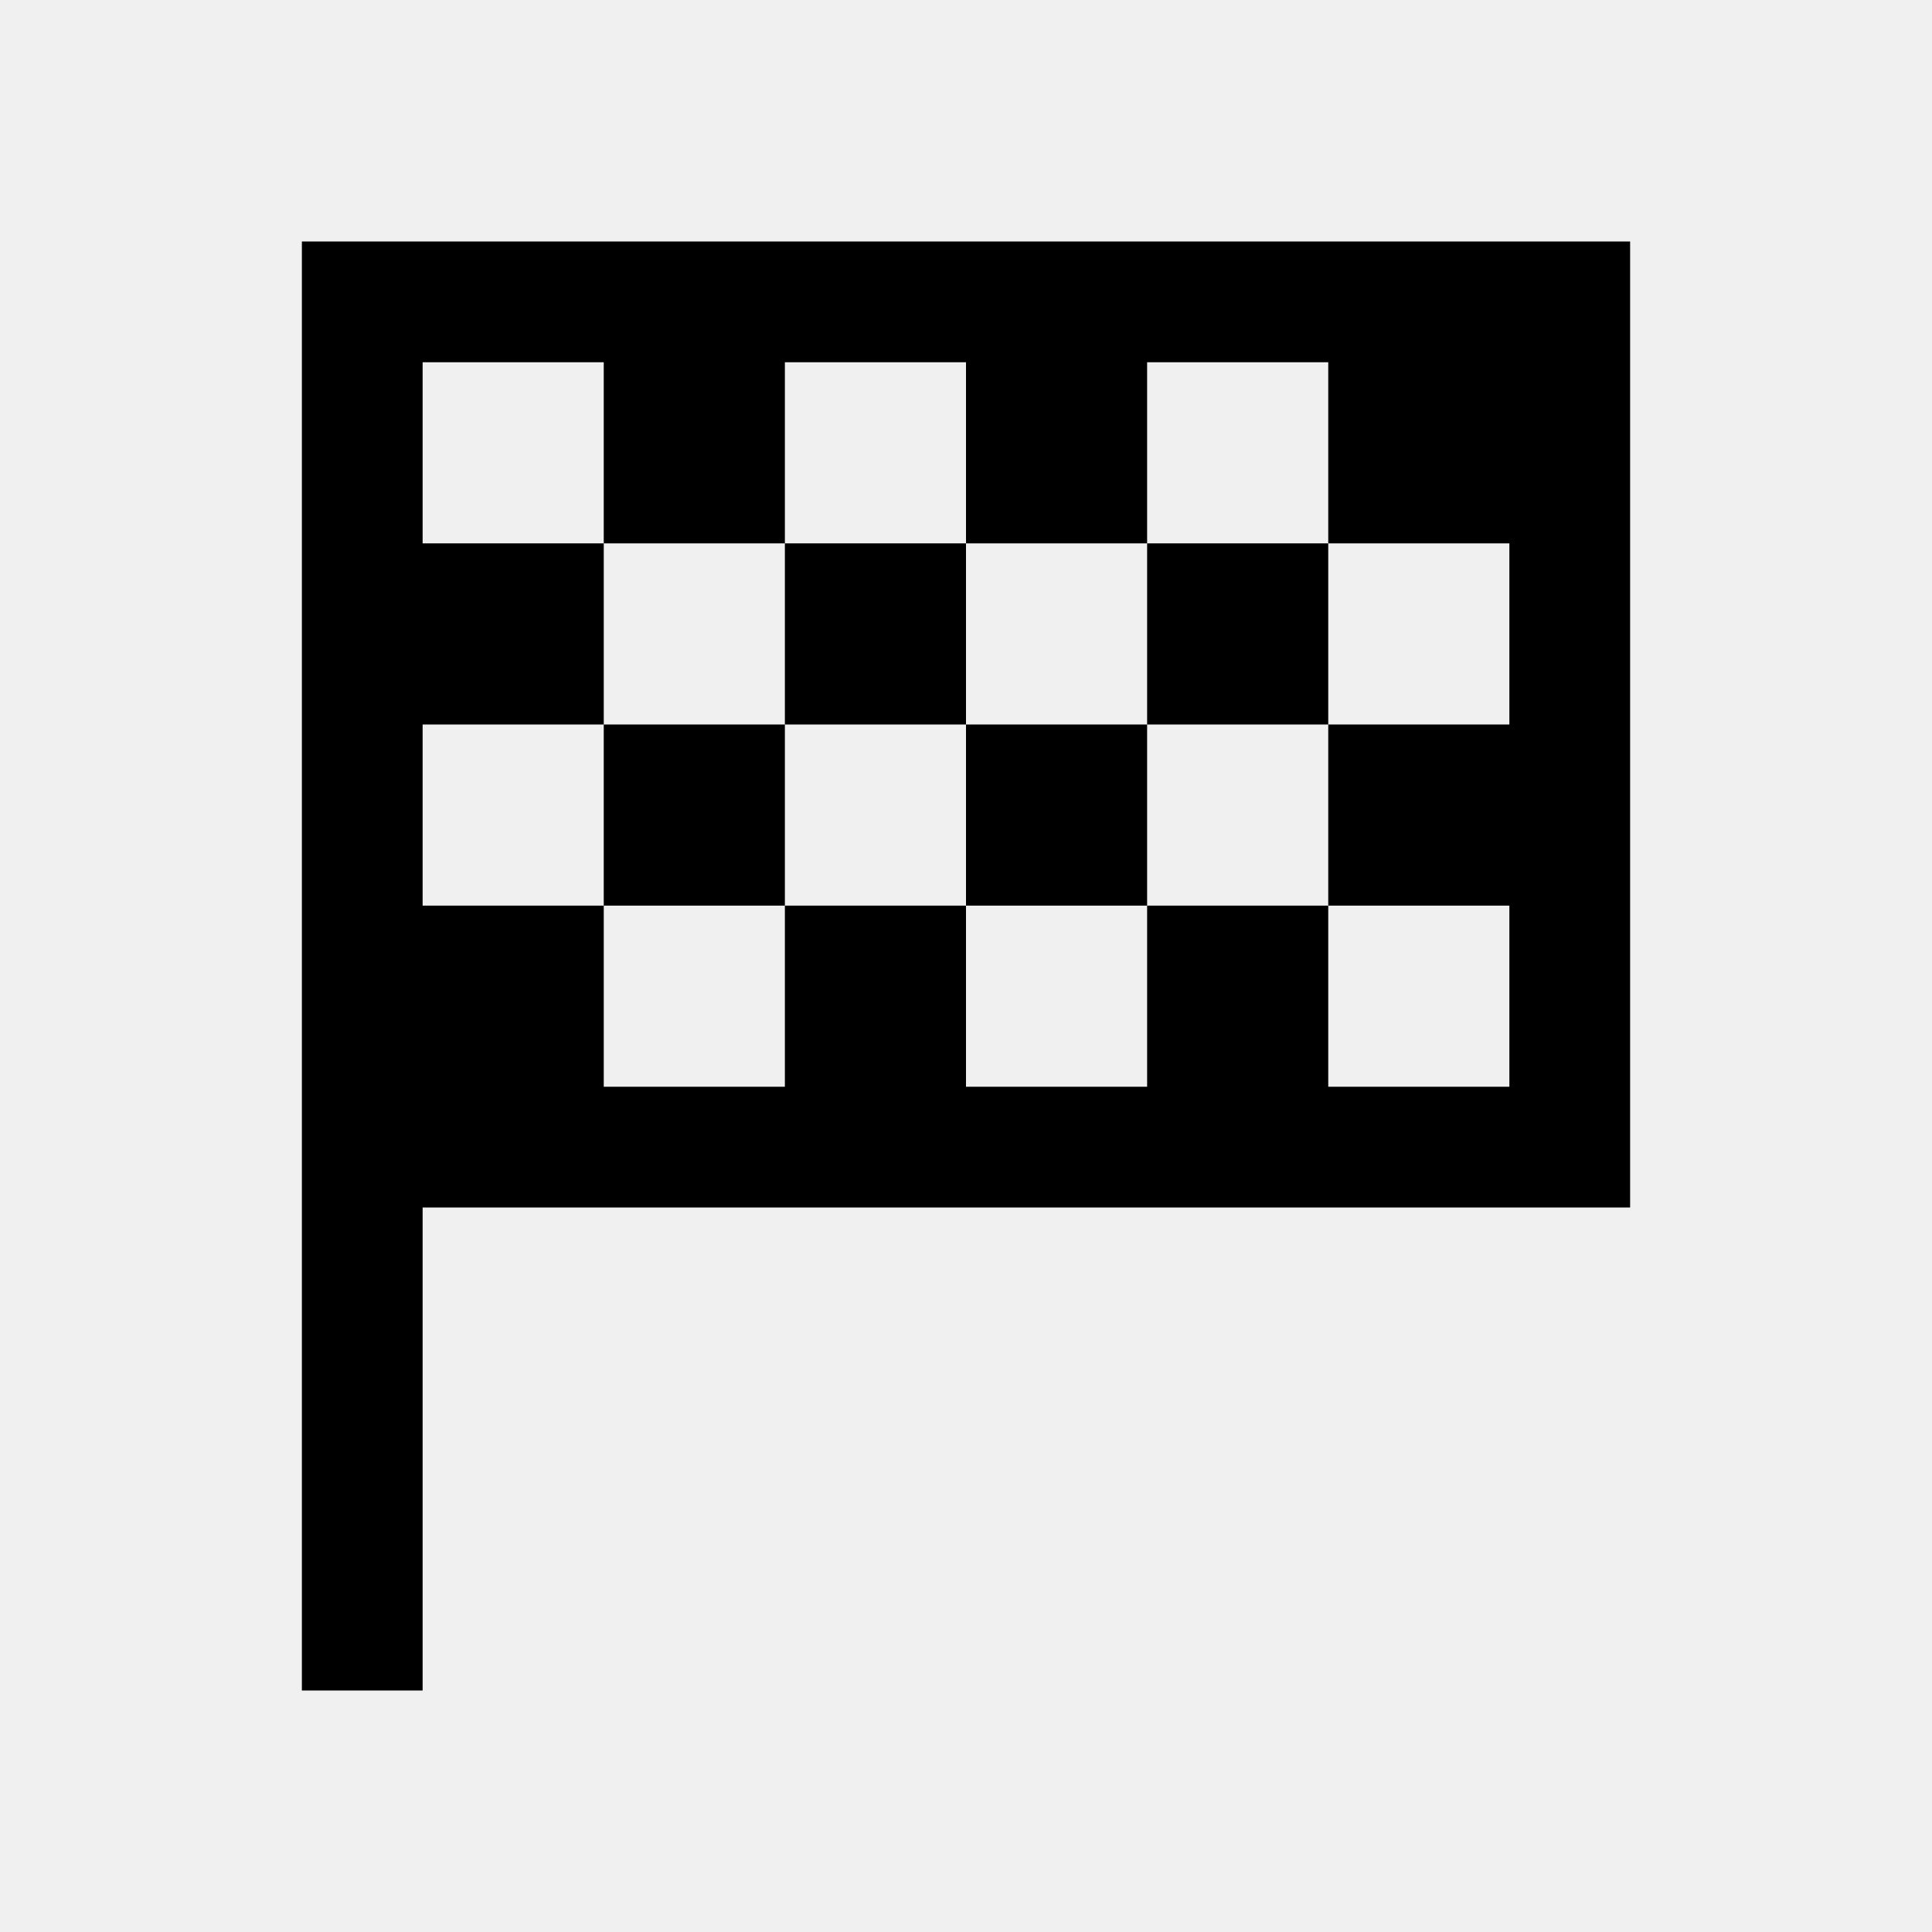
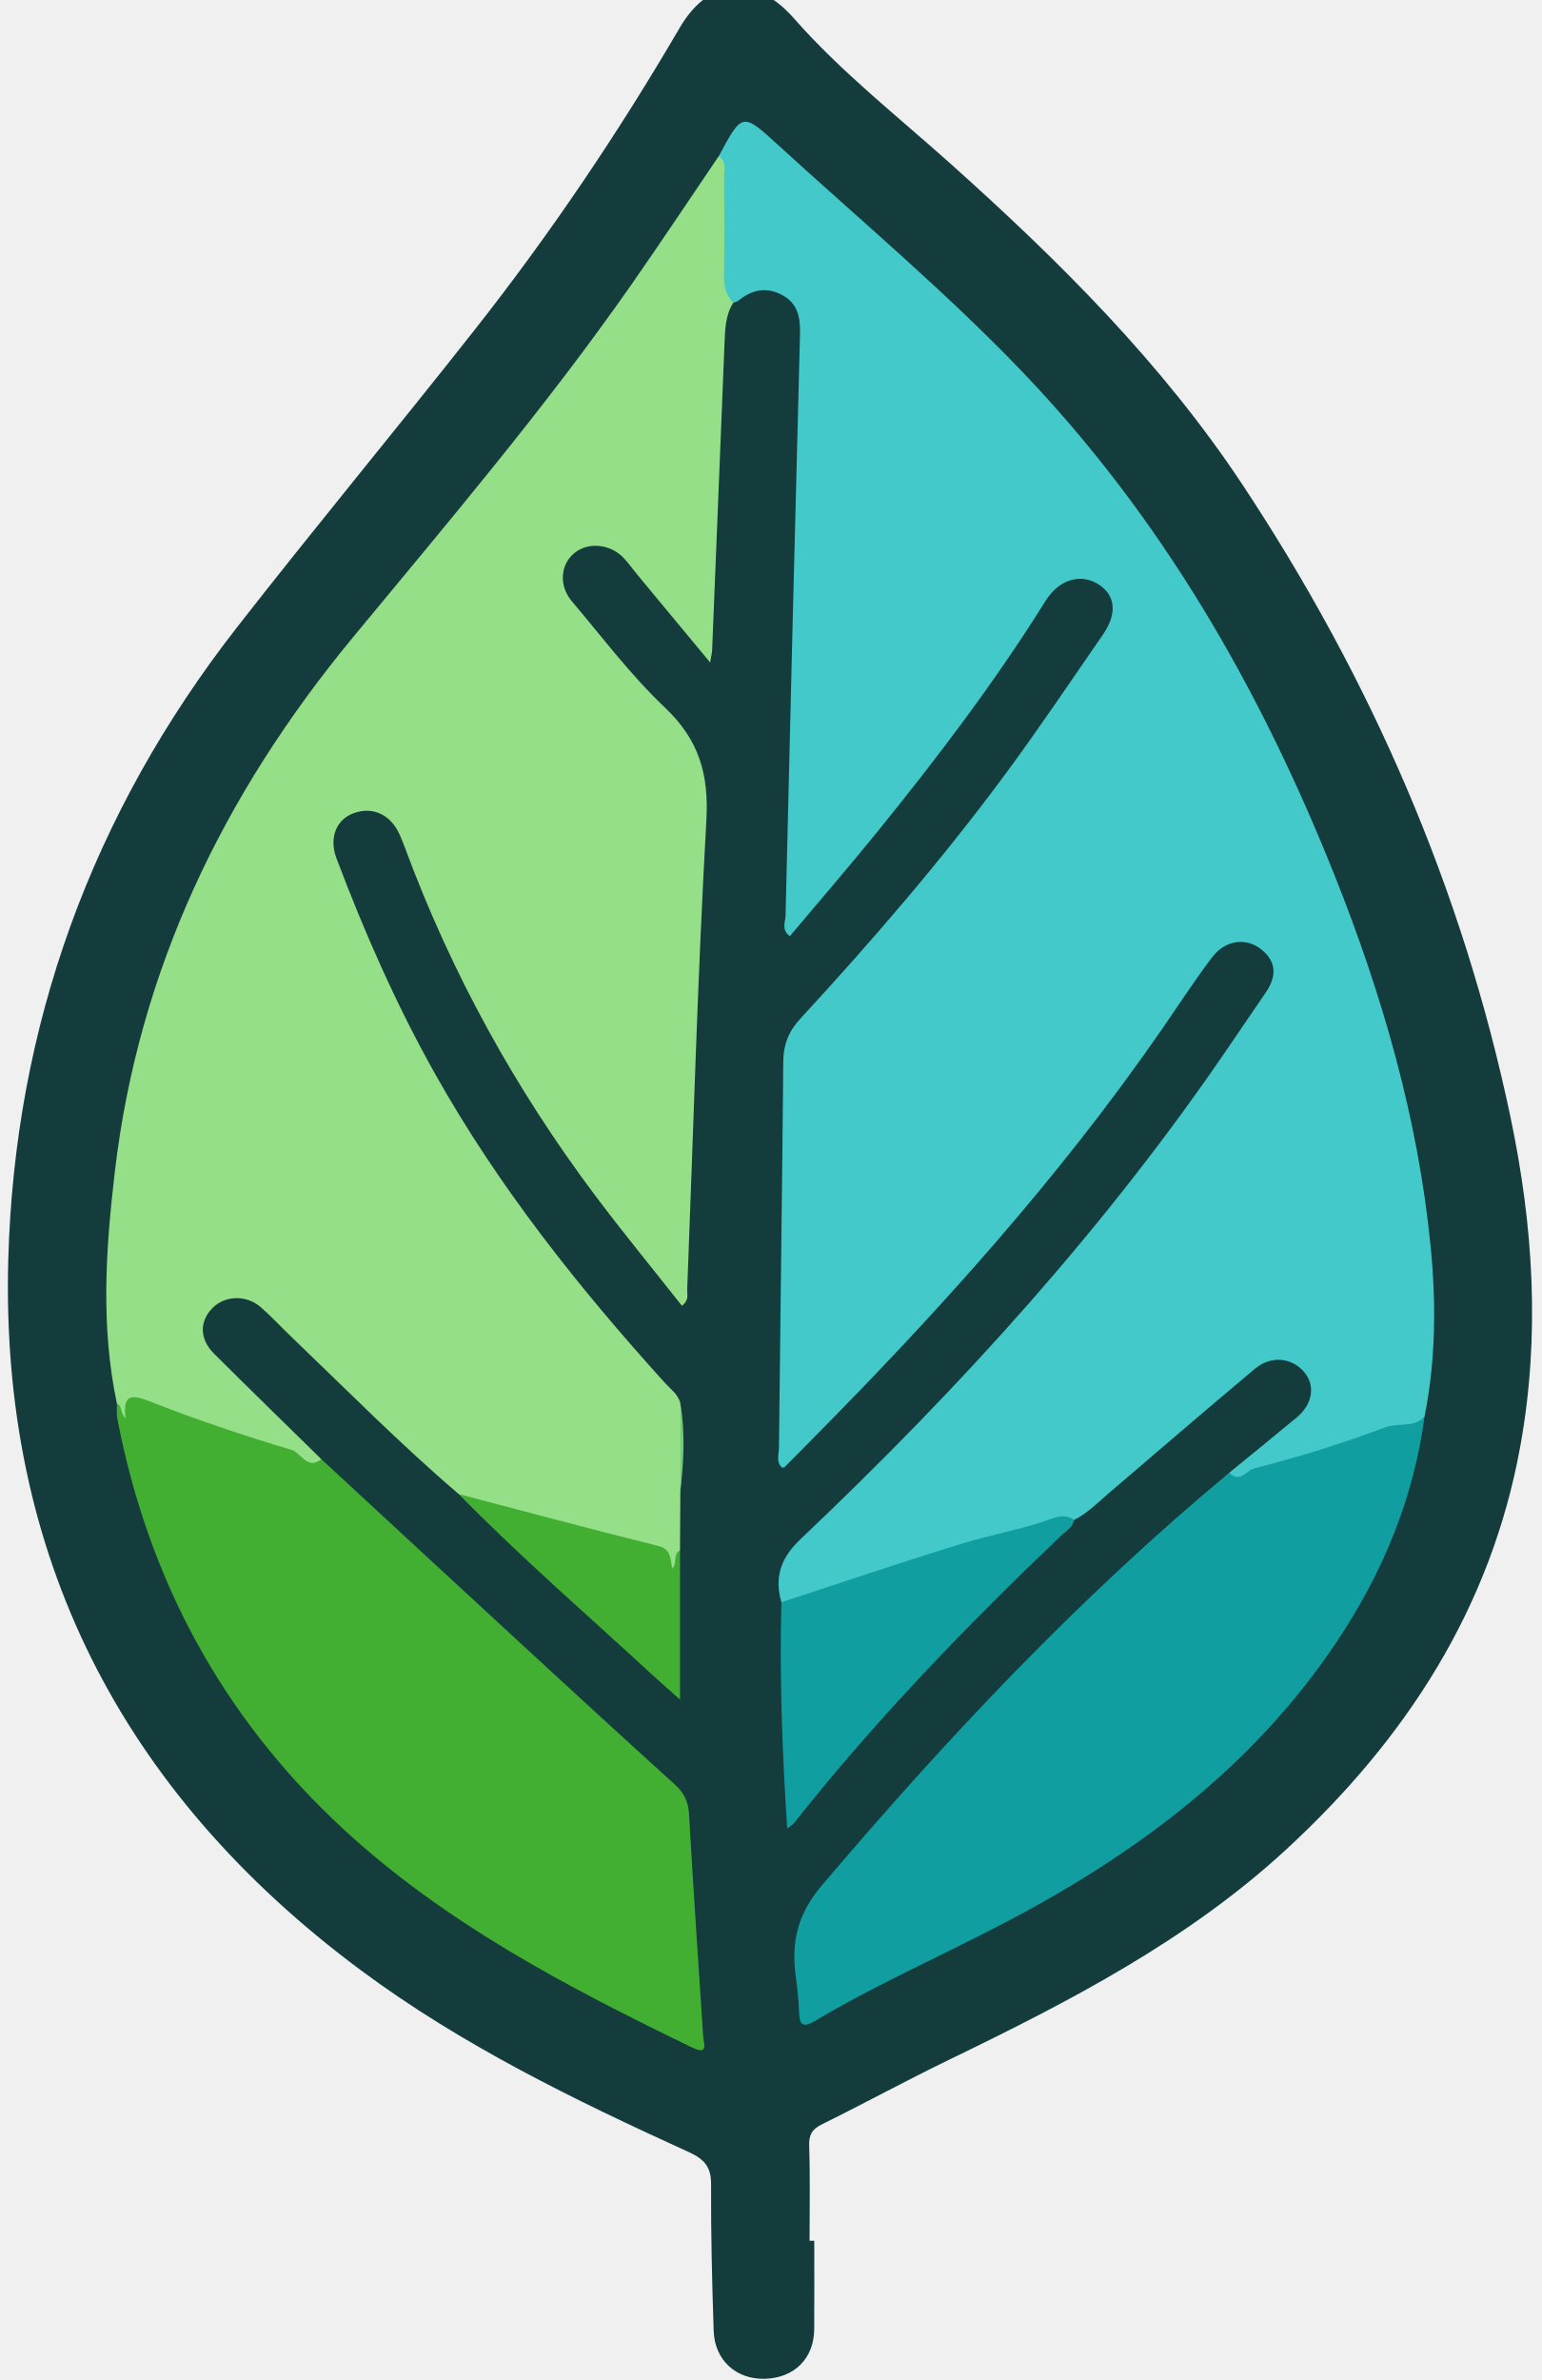
- <svg xmlns="http://www.w3.org/2000/svg" width="32" height="32" viewBox="0 0 32 32" fill="none">
-   <path d="M5 4V28H7V20H27V4H5ZM7 6H10V9H13V6H16V9H19V6H22V9H25V12H22V15H25V18H22V15H19V18H16V15H13V18H10V15H7V12H10V9H7V6ZM10 12V15H13V12H10ZM13 12H16V9H13V12ZM16 12V15H19V12H16ZM19 12H22V9H19V12Z" fill="black" />
+ <svg xmlns="http://www.w3.org/2000/svg" width="57" height="88" viewBox="0 0 57 88" fill="none">
+   <g clip-path="url(#clip0_28_606)">
+     <path d="M30.112 82.851C30.112 83.941 30.118 85.031 30.11 86.121C30.103 87.2 29.377 87.924 28.289 87.955C27.226 87.985 26.427 87.27 26.392 86.183C26.333 84.376 26.287 82.568 26.296 80.76C26.299 80.127 26.054 79.838 25.477 79.575C21.247 77.648 17.069 75.618 13.337 72.844C4.443 66.234 0.011 57.444 0.306 46.579C0.541 37.955 3.378 30.101 8.763 23.196C11.651 19.494 14.653 15.878 17.558 12.189C20.352 8.642 22.868 4.911 25.138 1.024C26.223 -0.834 27.92 -0.958 29.357 0.676C31.103 2.662 33.196 4.302 35.164 6.064C39.174 9.655 42.972 13.427 45.941 17.911C50.708 25.109 54.081 32.87 55.852 41.272C56.705 45.317 56.963 49.382 56.222 53.47C55.141 59.439 52.014 64.288 47.549 68.398C43.909 71.749 39.549 74.003 35.115 76.15C33.528 76.919 31.979 77.764 30.397 78.546C30.021 78.731 29.911 78.939 29.924 79.345C29.963 80.513 29.938 81.682 29.938 82.851C29.996 82.851 30.054 82.851 30.112 82.851Z" fill="#143C3C" />
+     <path d="M28.895 59.243C28.636 58.322 28.859 57.615 29.605 56.908C35.524 51.299 40.974 45.297 45.534 38.566C45.954 37.946 46.376 37.326 46.801 36.709C47.207 36.119 47.232 35.562 46.624 35.09C46.072 34.66 45.307 34.759 44.828 35.391C44.164 36.265 43.569 37.189 42.944 38.092C39.163 43.555 34.721 48.484 30.035 53.215C29.695 53.559 29.356 53.903 29.015 54.245C28.999 54.261 28.962 54.258 28.923 54.267C28.686 54.055 28.804 53.773 28.806 53.529C28.856 48.771 28.924 44.013 28.966 39.255C28.971 38.632 29.158 38.14 29.587 37.676C32.267 34.77 34.845 31.78 37.188 28.609C38.43 26.928 39.592 25.191 40.781 23.473C41.329 22.681 41.255 21.996 40.604 21.594C39.953 21.192 39.157 21.428 38.668 22.213C36.794 25.216 34.652 28.034 32.418 30.788C31.373 32.076 30.286 33.333 29.209 34.615C28.886 34.38 29.044 34.097 29.05 33.862C29.22 26.687 29.397 19.512 29.585 12.338C29.601 11.738 29.502 11.217 28.92 10.906C28.349 10.601 27.817 10.704 27.327 11.102C27.269 11.15 27.184 11.168 27.112 11.2C26.634 11.051 26.544 10.665 26.542 10.257C26.535 8.76 26.466 7.263 26.584 5.767C27.447 4.16 27.454 4.152 28.767 5.354C31.768 8.1 34.895 10.719 37.715 13.652C42.96 19.102 46.616 25.49 49.369 32.404C51.13 36.828 52.444 41.371 52.908 46.112C53.112 48.206 53.096 50.302 52.679 52.38C52.578 52.597 52.473 52.778 52.185 52.841C50.131 53.287 48.18 54.066 46.162 54.631C45.905 54.703 45.589 54.903 45.462 54.451C46.292 53.772 47.126 53.096 47.951 52.412C48.542 51.922 48.651 51.235 48.232 50.734C47.779 50.195 47.002 50.112 46.413 50.606C44.595 52.13 42.796 53.677 40.993 55.219C40.587 55.568 40.211 55.954 39.721 56.199C37.248 56.83 34.8 57.535 32.388 58.362C31.441 58.687 30.467 58.942 29.514 59.258C29.309 59.326 29.097 59.403 28.895 59.243Z" fill="#44C9CB" />
+     <path d="M26.584 5.767C26.874 5.982 26.775 6.293 26.778 6.569C26.787 7.776 26.793 8.983 26.774 10.189C26.767 10.577 26.843 10.912 27.112 11.2C26.819 11.673 26.813 12.203 26.792 12.729C26.64 16.499 26.489 20.269 26.335 24.038C26.331 24.137 26.305 24.235 26.262 24.496C25.314 23.354 24.451 22.314 23.589 21.273C23.417 21.067 23.263 20.847 23.081 20.649C22.59 20.113 21.763 20.025 21.246 20.444C20.723 20.869 20.656 21.651 21.149 22.233C22.276 23.564 23.332 24.971 24.596 26.169C25.855 27.364 26.218 28.64 26.122 30.33C25.796 36.112 25.639 41.903 25.413 47.691C25.406 47.865 25.494 48.065 25.22 48.283C24.147 46.924 23.05 45.588 22.014 44.209C19.051 40.26 16.698 35.989 14.991 31.386C14.926 31.211 14.857 31.037 14.782 30.866C14.45 30.118 13.785 29.808 13.076 30.069C12.431 30.306 12.158 30.983 12.445 31.742C13.482 34.486 14.661 37.166 16.106 39.735C18.438 43.882 21.384 47.589 24.581 51.123C24.794 51.357 25.073 51.55 25.16 51.877C25.257 52.955 25.257 54.033 25.16 55.112C25.156 55.849 25.151 56.587 25.147 57.325C24.919 57.551 25.203 57.907 24.891 58.165C24.287 57.052 23.069 57.08 22.057 56.784C20.762 56.405 19.462 56.016 18.129 55.765C17.696 55.684 17.295 55.536 16.962 55.242C14.792 53.388 12.792 51.361 10.736 49.392C10.367 49.038 10.022 48.659 9.635 48.326C9.104 47.869 8.317 47.9 7.861 48.361C7.37 48.857 7.373 49.51 7.917 50.053C9.23 51.361 10.559 52.652 11.881 53.951C11.789 54.374 11.514 54.209 11.283 54.113C9.575 53.408 7.806 52.864 6.068 52.237C5.48 52.024 4.886 51.687 4.588 52.581C4.28 52.385 4.515 52.077 4.324 51.899C3.717 49.046 3.91 46.184 4.246 43.326C5.123 35.871 8.25 29.377 13.054 23.563C16.594 19.278 20.199 15.038 23.377 10.483C24.466 8.923 25.516 7.339 26.584 5.767Z" fill="#95DF89" />
+     <path d="M4.324 51.899C4.537 51.986 4.428 52.236 4.641 52.438C4.552 51.635 4.775 51.514 5.515 51.806C7.239 52.486 9.003 53.078 10.782 53.609C11.145 53.718 11.357 54.372 11.881 53.951C14.333 56.217 16.782 58.486 19.238 60.748C21.14 62.501 23.044 64.252 24.962 65.987C25.308 66.3 25.456 66.63 25.482 67.09C25.637 69.82 25.825 72.548 26.002 75.277C26.021 75.575 26.224 76.011 25.572 75.695C20.972 73.467 16.463 71.11 12.693 67.625C8.189 63.46 5.478 58.367 4.338 52.452C4.304 52.273 4.327 52.083 4.324 51.899Z" fill="#43AF32" />
+     <path d="M45.462 54.451C45.849 54.86 46.092 54.364 46.388 54.289C48.036 53.876 49.653 53.363 51.243 52.771C51.709 52.598 52.285 52.806 52.679 52.38C52.281 55.384 51.151 58.118 49.469 60.65C46.341 65.36 41.933 68.624 36.92 71.216C34.656 72.388 32.318 73.425 30.127 74.73C29.675 74.998 29.566 74.847 29.55 74.404C29.534 73.954 29.486 73.503 29.425 73.056C29.256 71.805 29.492 70.771 30.391 69.713C35.025 64.255 39.92 59.054 45.462 54.451Z" fill="#109EA0" />
+     <path d="M28.895 59.243C31.111 58.52 33.318 57.767 35.547 57.084C36.67 56.739 37.84 56.54 38.949 56.135C39.207 56.041 39.477 56.023 39.721 56.199C39.666 56.489 39.406 56.621 39.218 56.801C35.715 60.147 32.356 63.618 29.362 67.411C29.317 67.468 29.246 67.504 29.11 67.61C28.926 64.776 28.826 62.013 28.895 59.243Z" fill="#109EA0" />
+     <path d="M16.962 55.242C19.417 55.885 21.866 56.548 24.331 57.157C24.84 57.282 24.777 57.643 24.864 58C25.059 57.773 24.871 57.461 25.147 57.325C25.147 59.145 25.147 60.964 25.147 62.841C24.807 62.537 24.451 62.229 24.105 61.91C21.709 59.703 19.242 57.568 16.962 55.242Z" fill="#43AF32" />
+     <path d="M25.16 55.112C25.16 54.033 25.16 52.955 25.16 51.877C25.339 52.955 25.29 54.033 25.16 55.112Z" fill="#73CC74" />
+   </g>
+   <defs>
+     <clipPath id="clip0_28_606">
+       <rect width="57" height="88" fill="white" />
+     </clipPath>
+   </defs>
</svg>
